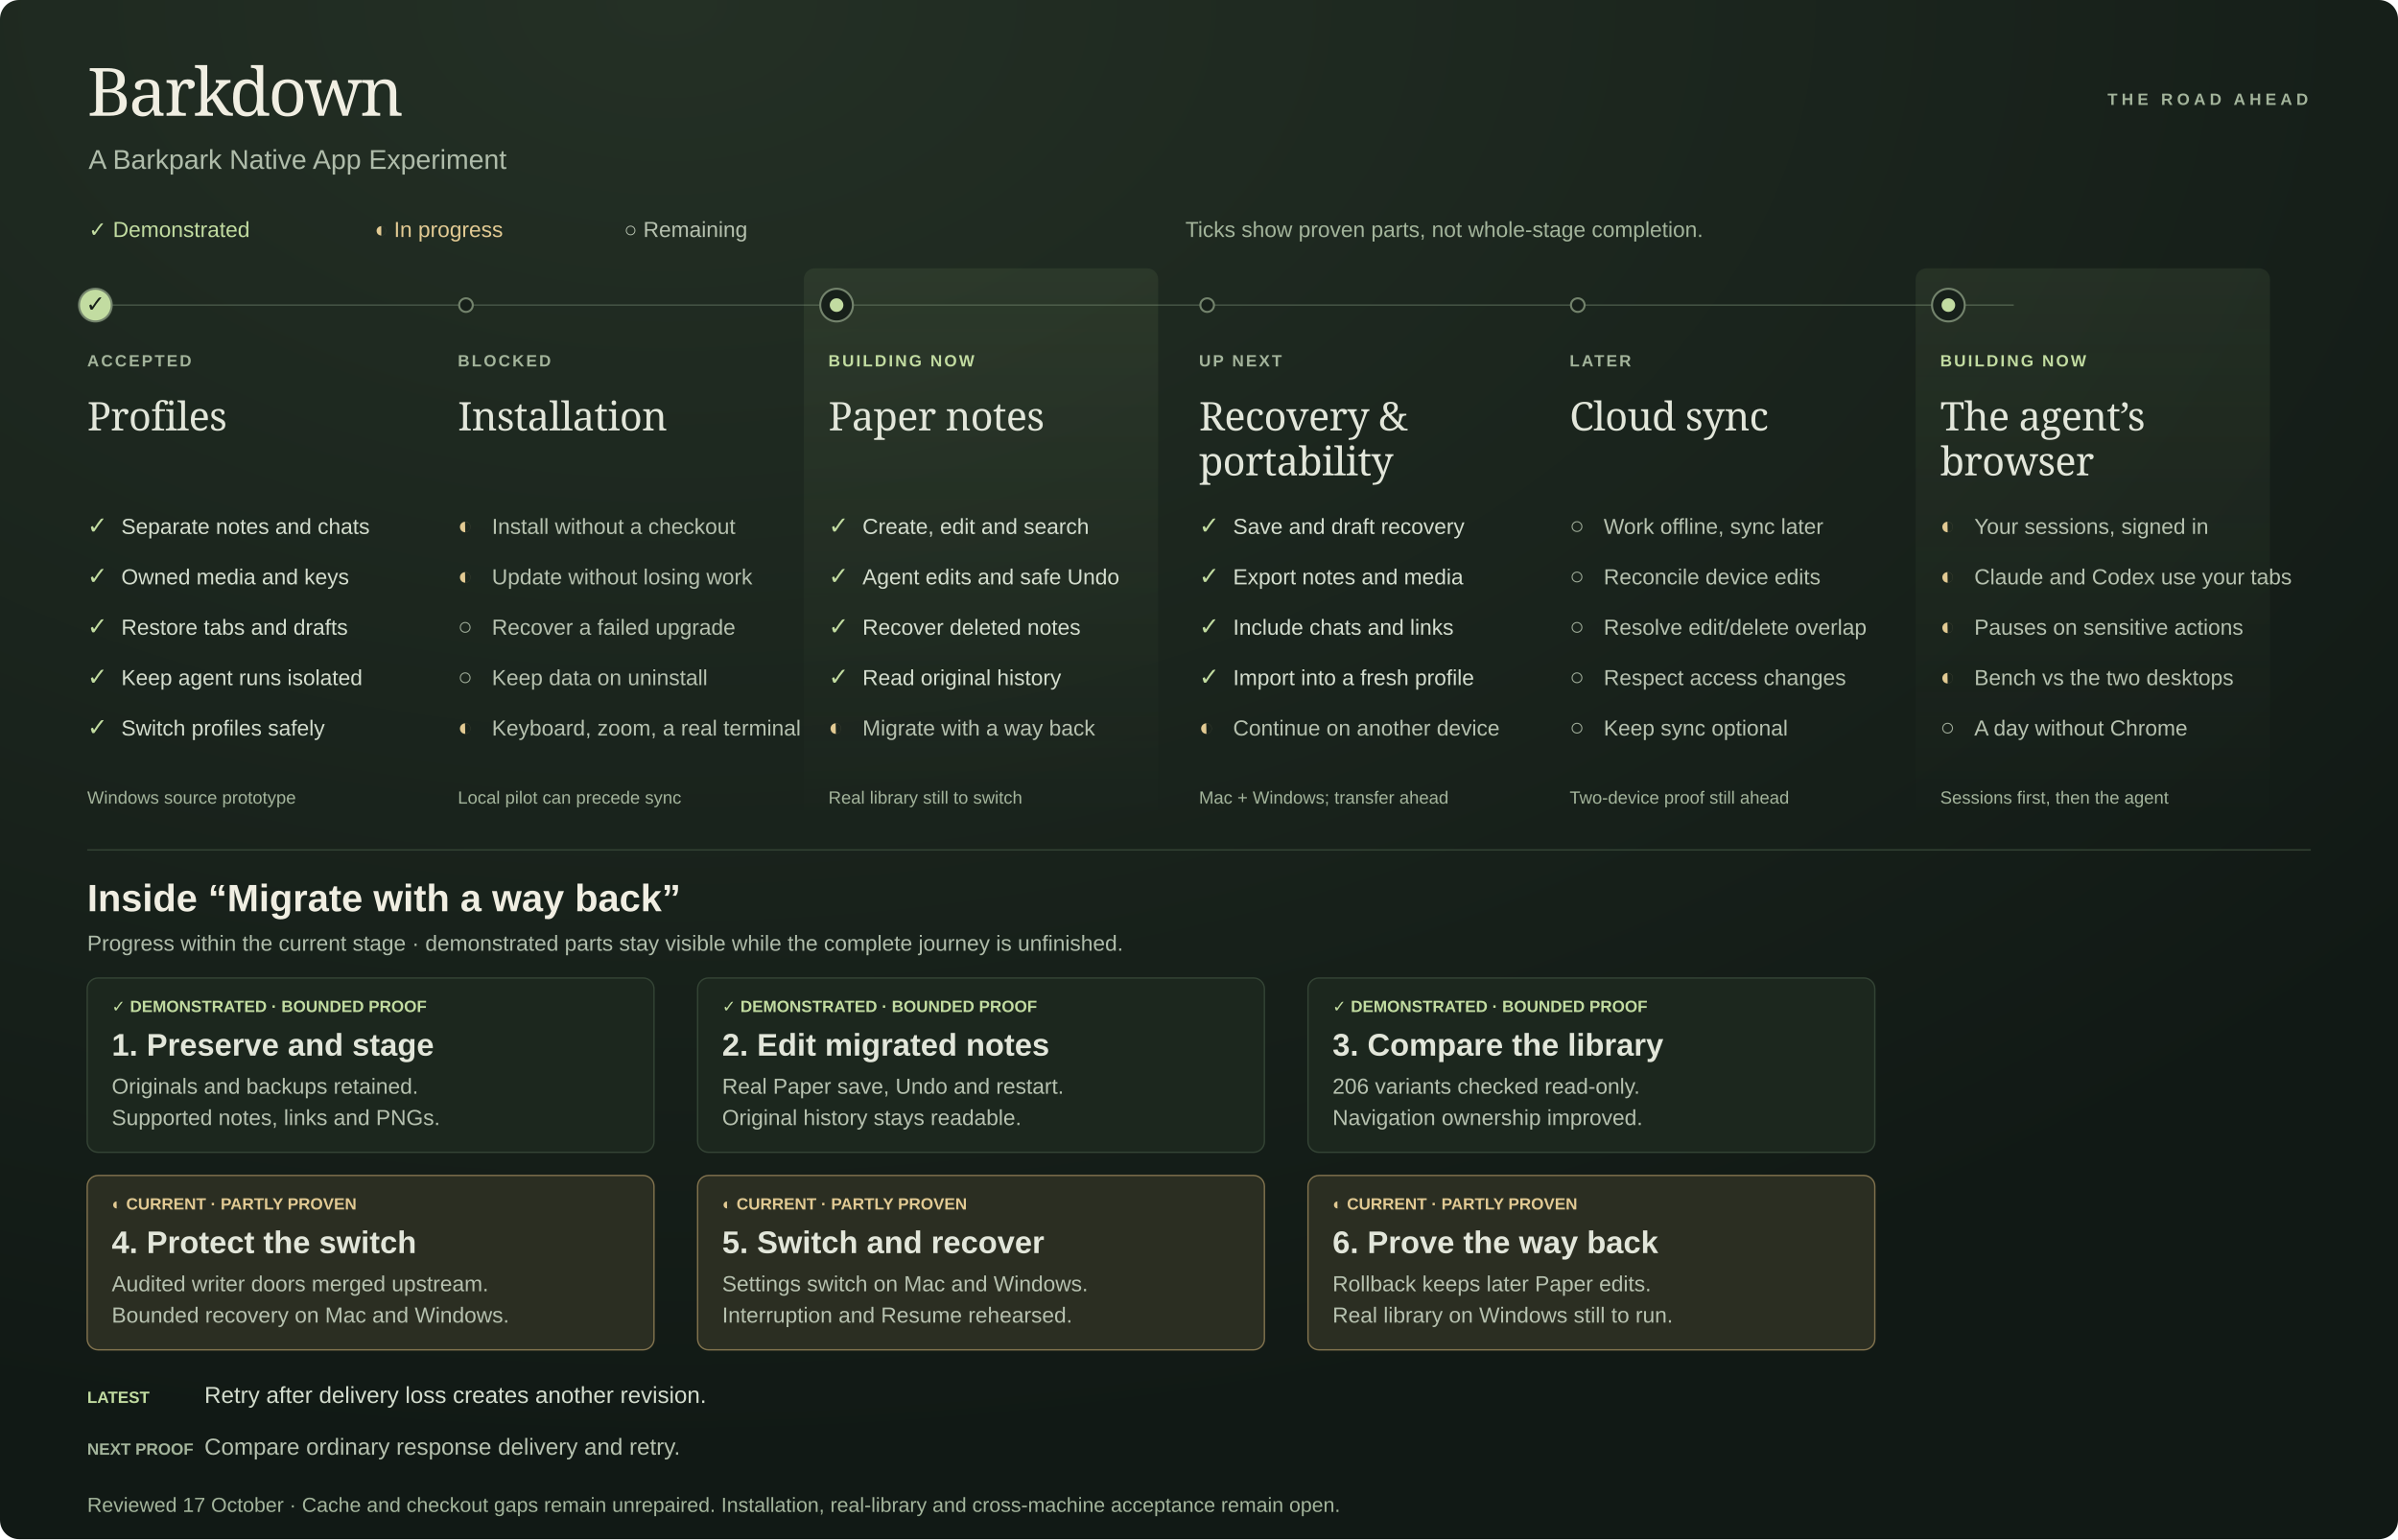
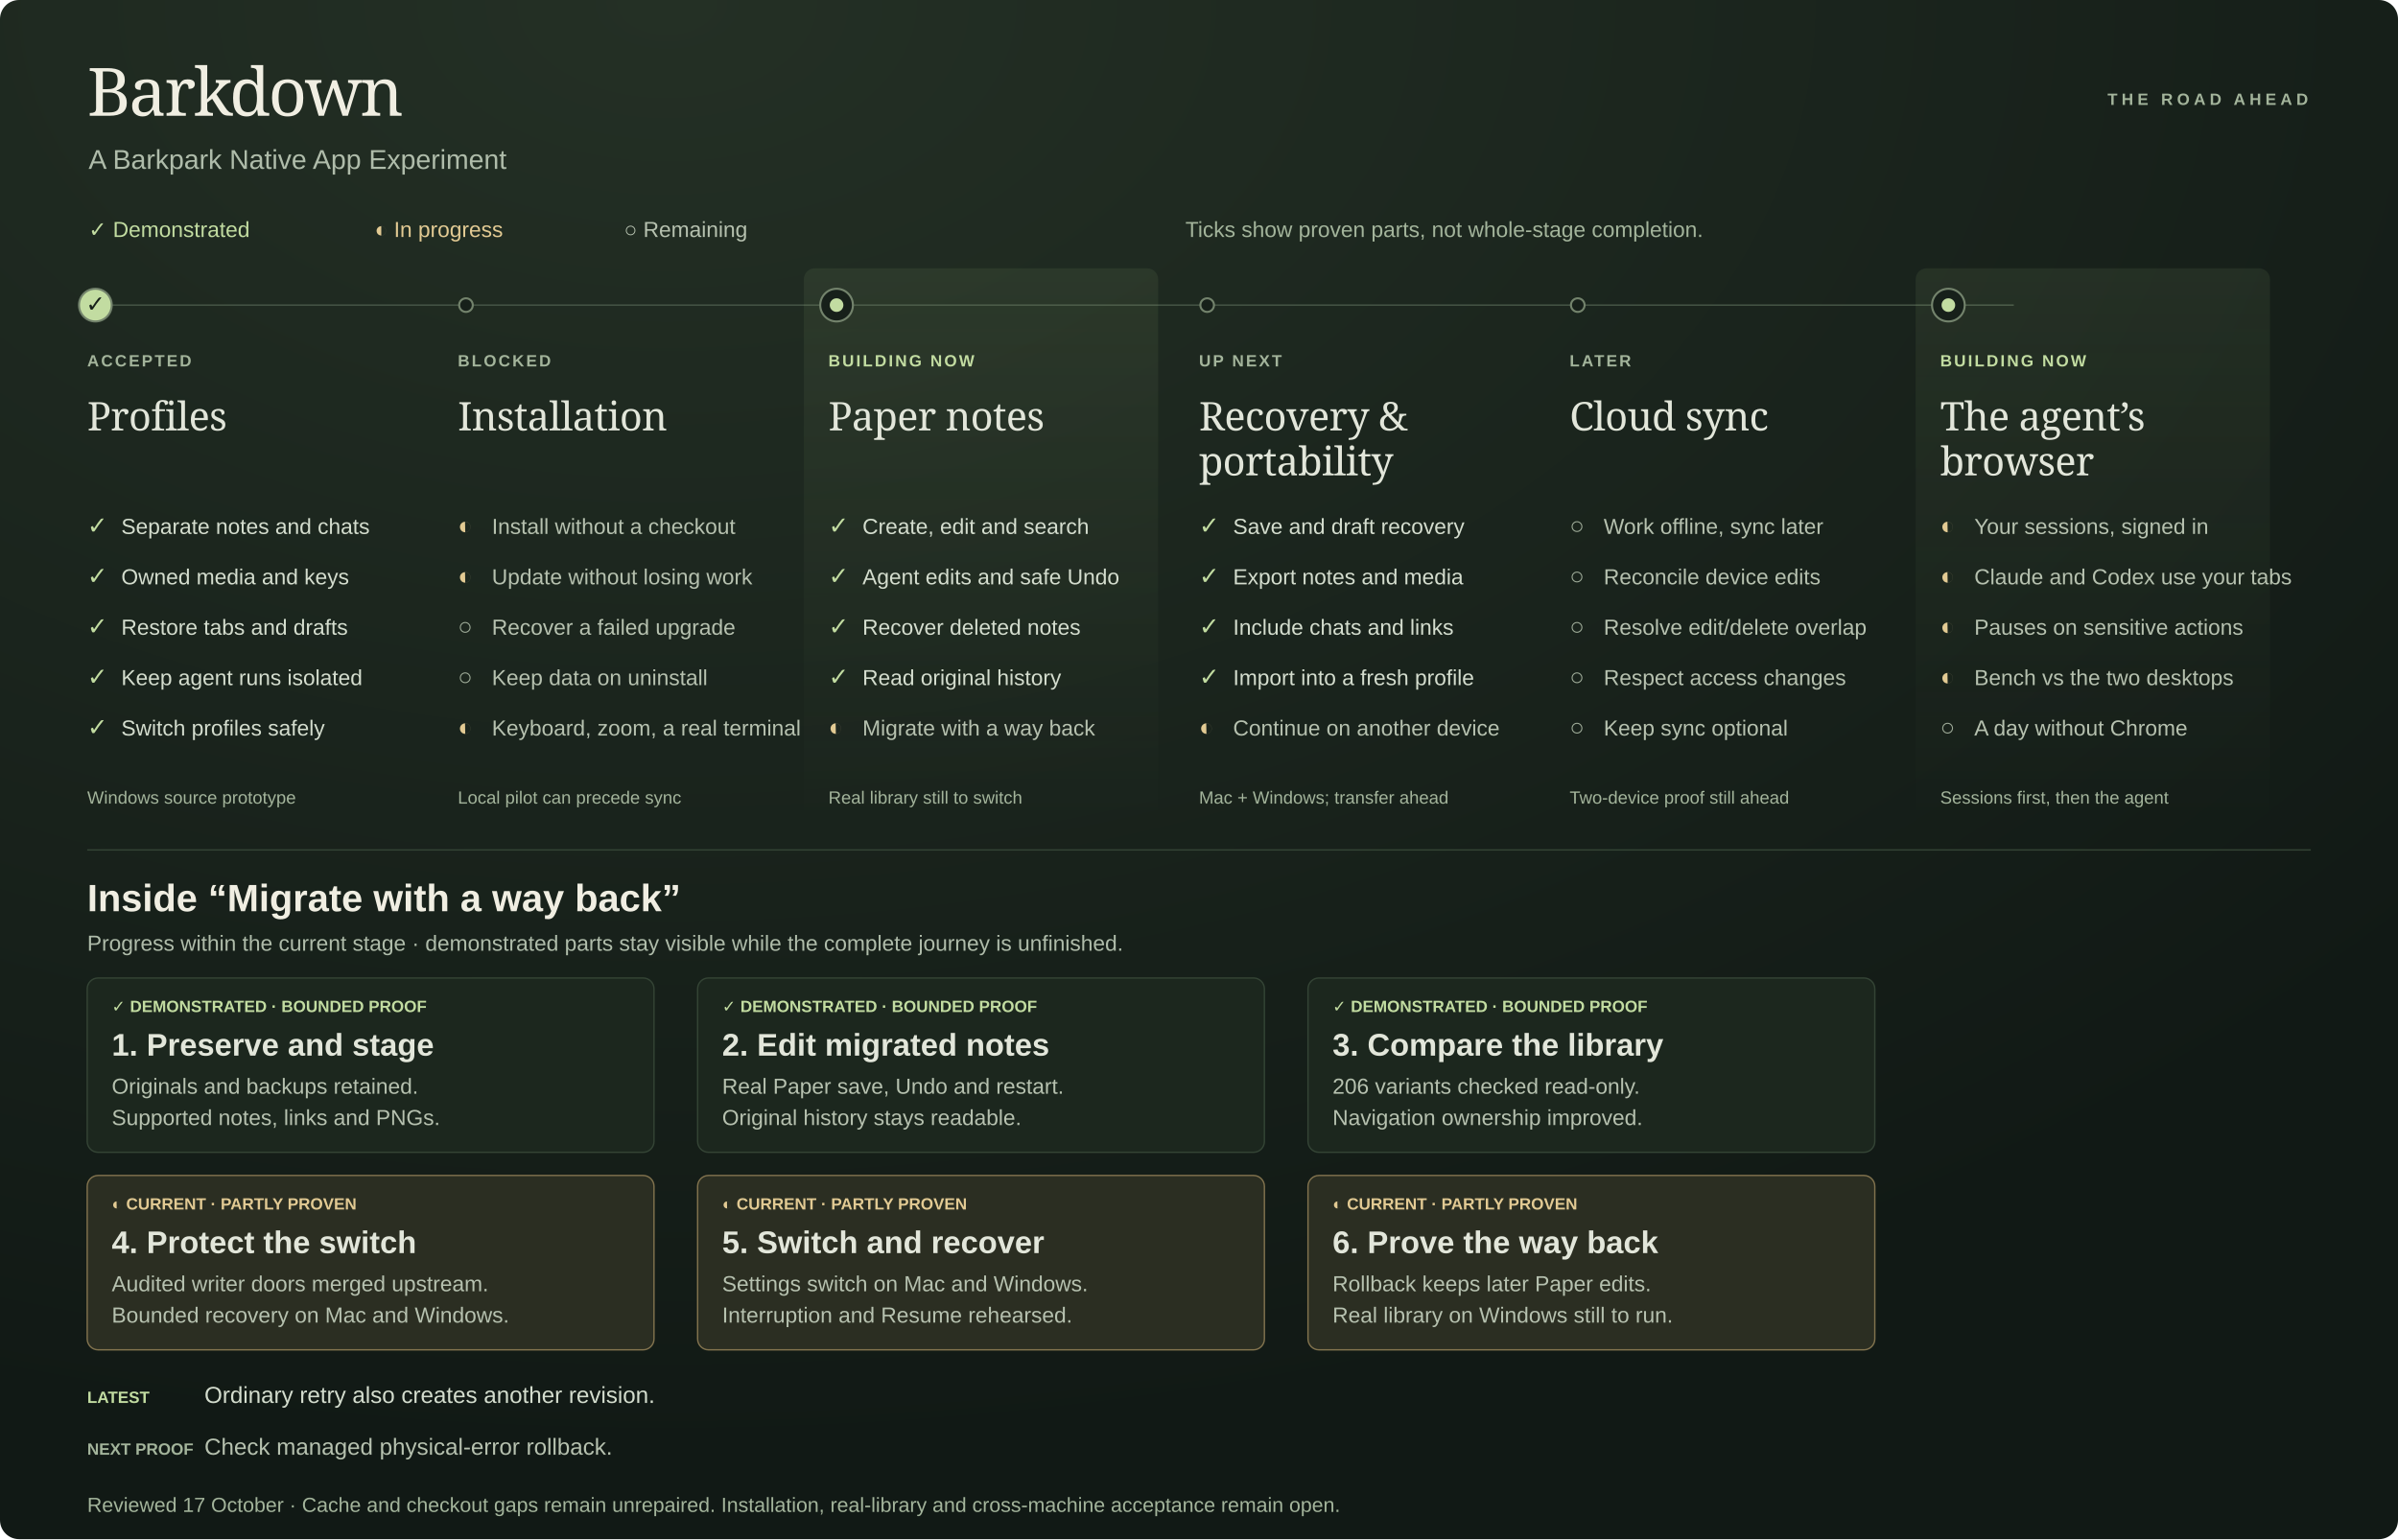
<svg xmlns="http://www.w3.org/2000/svg" width="1760" height="1130" viewBox="0 0 1760 1130" role="img" aria-labelledby="title desc">
  <defs>
    <radialGradient id="background" cx="28%" cy="0%" r="95%">
      <stop stop-color="#243025" />
      <stop offset="1" stop-color="#111915" />
    </radialGradient>
    <linearGradient id="focus" x2="0" y2="1">
      <stop stop-color="#a9c787" stop-opacity=".09" />
      <stop offset="1" stop-color="#a9c787" stop-opacity="0" />
    </linearGradient>
  </defs>
  <g font-family="Segoe UI, Arial, sans-serif">
    <rect width="1760" height="1130" rx="14" fill="url(#background)" />
    <text x="64" y="85" font-family="Georgia, serif" font-size="49" letter-spacing="-1.5" fill="#f0eee2">Barkdown</text>
    <text x="65" y="124" font-size="20" fill="#afbcaa" font-weight="400">A Barkpark Native App Experiment</text>
    <text x="1694" y="77" text-anchor="end" font-size="12" font-weight="600" letter-spacing="3" fill="#a3b49b">THE ROAD AHEAD</text>
    <text x="65" y="174" font-size="16" fill="#c2dca1" font-weight="400">✓  Demonstrated</text>
    <text x="275" y="174" font-size="16" fill="#e2ca93" font-weight="400">◐  In progress</text>
    <text x="458" y="174" font-size="16" fill="#b6c1af" font-weight="400">○  Remaining</text>
    <text x="870" y="174" font-size="16" fill="#a3b49b" font-weight="400">Ticks show proven parts, not whole-stage completion.</text>
    <path d="M70 224H1478" stroke="#475747" stroke-width="1" />
    <g data-phase="P1">
      <circle cx="70" cy="224" r="12" fill="#c2dca1" stroke="#73836c" stroke-width="1.5" />
      <text x="63" y="229" font-size="17" fill="#17201a" font-weight="600">✓</text>
      <text x="64" y="269" font-size="12" letter-spacing="1.5" font-weight="600" fill="#a3b49b">ACCEPTED</text>
      <text x="64" y="316" dy="0" font-family="Georgia, serif" font-size="29" letter-spacing="-.4" fill="#e2e6da">Profiles</text>
      <text x="64" y="392" font-size="18" fill="#c2dca1" font-weight="600">✓</text>
      <text x="89" y="392" font-size="16" fill="#d4ddce" font-weight="400">Separate notes and chats</text>
      <text x="64" y="429" font-size="18" fill="#c2dca1" font-weight="600">✓</text>
      <text x="89" y="429" font-size="16" fill="#d4ddce" font-weight="400">Owned media and keys</text>
      <text x="64" y="466" font-size="18" fill="#c2dca1" font-weight="600">✓</text>
      <text x="89" y="466" font-size="16" fill="#d4ddce" font-weight="400">Restore tabs and drafts</text>
      <text x="64" y="503" font-size="18" fill="#c2dca1" font-weight="600">✓</text>
      <text x="89" y="503" font-size="16" fill="#d4ddce" font-weight="400">Keep agent runs isolated</text>
      <text x="64" y="540" font-size="18" fill="#c2dca1" font-weight="600">✓</text>
      <text x="89" y="540" font-size="16" fill="#d4ddce" font-weight="400">Switch profiles safely</text>
      <text x="64" y="590" font-size="13" fill="#a3b49b" font-weight="400">Windows source prototype</text>
    </g>
    <g data-phase="P5">
      <circle cx="342" cy="224" r="5" fill="#17201a" stroke="#73836c" stroke-width="1.5" />
      <text x="336" y="269" font-size="12" letter-spacing="1.5" font-weight="600" fill="#a3b49b">BLOCKED</text>
      <text x="336" y="316" dy="0" font-family="Georgia, serif" font-size="29" letter-spacing="-.4" fill="#e2e6da">Installation</text>
      <text x="336" y="392" font-size="18" fill="#e2ca93" font-weight="600">◐</text>
      <text x="361" y="392" font-size="16" fill="#b6c1af" font-weight="400">Install without a checkout</text>
      <text x="336" y="429" font-size="18" fill="#e2ca93" font-weight="600">◐</text>
      <text x="361" y="429" font-size="16" fill="#b6c1af" font-weight="400">Update without losing work</text>
      <text x="336" y="466" font-size="18" fill="#9fac99" font-weight="600">○</text>
      <text x="361" y="466" font-size="16" fill="#b6c1af" font-weight="400">Recover a failed upgrade</text>
      <text x="336" y="503" font-size="18" fill="#9fac99" font-weight="600">○</text>
      <text x="361" y="503" font-size="16" fill="#b6c1af" font-weight="400">Keep data on uninstall</text>
      <text x="336" y="540" font-size="18" fill="#e2ca93" font-weight="600">◐</text>
      <text x="361" y="540" font-size="16" fill="#b6c1af" font-weight="400">Keyboard, zoom, a real terminal</text>
      <text x="336" y="590" font-size="13" fill="#a3b49b" font-weight="400">Local pilot can precede sync</text>
    </g>
    <g data-phase="P2">
      <rect x="590" y="197" width="260" height="410" rx="8" fill="url(#focus)" />
      <circle cx="614" cy="224" r="12" fill="#17201a" stroke="#73836c" stroke-width="1.5" />
      <circle cx="614" cy="224" r="5" fill="#c2dca1" />
      <text x="608" y="269" font-size="12" letter-spacing="1.5" font-weight="600" fill="#c2dca1">BUILDING NOW</text>
      <text x="608" y="316" dy="0" font-family="Georgia, serif" font-size="29" letter-spacing="-.4" fill="#e2e6da">Paper notes</text>
      <text x="608" y="392" font-size="18" fill="#c2dca1" font-weight="600">✓</text>
      <text x="633" y="392" font-size="16" fill="#d4ddce" font-weight="400">Create, edit and search</text>
      <text x="608" y="429" font-size="18" fill="#c2dca1" font-weight="600">✓</text>
      <text x="633" y="429" font-size="16" fill="#d4ddce" font-weight="400">Agent edits and safe Undo</text>
      <text x="608" y="466" font-size="18" fill="#c2dca1" font-weight="600">✓</text>
      <text x="633" y="466" font-size="16" fill="#d4ddce" font-weight="400">Recover deleted notes</text>
      <text x="608" y="503" font-size="18" fill="#c2dca1" font-weight="600">✓</text>
      <text x="633" y="503" font-size="16" fill="#d4ddce" font-weight="400">Read original history</text>
      <text x="608" y="540" font-size="18" fill="#e2ca93" font-weight="600">◐</text>
      <text x="633" y="540" font-size="16" fill="#b6c1af" font-weight="400">Migrate with a way back</text>
      <text x="608" y="590" font-size="13" fill="#a3b49b" font-weight="400">Real library still to switch</text>
    </g>
    <g data-phase="P3">
      <circle cx="886" cy="224" r="5" fill="#17201a" stroke="#73836c" stroke-width="1.5" />
      <text x="880" y="269" font-size="12" letter-spacing="1.5" font-weight="600" fill="#a3b49b">UP NEXT</text>
      <text x="880" y="316" dy="0" font-family="Georgia, serif" font-size="29" letter-spacing="-.4" fill="#e2e6da">Recovery &amp;</text>
      <text x="880" y="316" dy="33" font-family="Georgia, serif" font-size="29" letter-spacing="-.4" fill="#e2e6da">portability</text>
      <text x="880" y="392" font-size="18" fill="#c2dca1" font-weight="600">✓</text>
      <text x="905" y="392" font-size="16" fill="#d4ddce" font-weight="400">Save and draft recovery</text>
      <text x="880" y="429" font-size="18" fill="#c2dca1" font-weight="600">✓</text>
      <text x="905" y="429" font-size="16" fill="#d4ddce" font-weight="400">Export notes and media</text>
      <text x="880" y="466" font-size="18" fill="#c2dca1" font-weight="600">✓</text>
      <text x="905" y="466" font-size="16" fill="#d4ddce" font-weight="400">Include chats and links</text>
      <text x="880" y="503" font-size="18" fill="#c2dca1" font-weight="600">✓</text>
      <text x="905" y="503" font-size="16" fill="#d4ddce" font-weight="400">Import into a fresh profile</text>
      <text x="880" y="540" font-size="18" fill="#e2ca93" font-weight="600">◐</text>
      <text x="905" y="540" font-size="16" fill="#b6c1af" font-weight="400">Continue on another device</text>
      <text x="880" y="590" font-size="13" fill="#a3b49b" font-weight="400">Mac + Windows; transfer ahead</text>
    </g>
    <g data-phase="P4">
      <circle cx="1158" cy="224" r="5" fill="#17201a" stroke="#73836c" stroke-width="1.5" />
      <text x="1152" y="269" font-size="12" letter-spacing="1.5" font-weight="600" fill="#a3b49b">LATER</text>
      <text x="1152" y="316" dy="0" font-family="Georgia, serif" font-size="29" letter-spacing="-.4" fill="#e2e6da">Cloud sync</text>
      <text x="1152" y="392" font-size="18" fill="#9fac99" font-weight="600">○</text>
      <text x="1177" y="392" font-size="16" fill="#b6c1af" font-weight="400">Work offline, sync later</text>
      <text x="1152" y="429" font-size="18" fill="#9fac99" font-weight="600">○</text>
      <text x="1177" y="429" font-size="16" fill="#b6c1af" font-weight="400">Reconcile device edits</text>
      <text x="1152" y="466" font-size="18" fill="#9fac99" font-weight="600">○</text>
      <text x="1177" y="466" font-size="16" fill="#b6c1af" font-weight="400">Resolve edit/delete overlap</text>
      <text x="1152" y="503" font-size="18" fill="#9fac99" font-weight="600">○</text>
      <text x="1177" y="503" font-size="16" fill="#b6c1af" font-weight="400">Respect access changes</text>
      <text x="1152" y="540" font-size="18" fill="#9fac99" font-weight="600">○</text>
      <text x="1177" y="540" font-size="16" fill="#b6c1af" font-weight="400">Keep sync optional</text>
      <text x="1152" y="590" font-size="13" fill="#a3b49b" font-weight="400">Two-device proof still ahead</text>
    </g>
    <g data-phase="P6">
      <rect x="1406" y="197" width="260" height="410" rx="8" fill="url(#focus)" />
      <circle cx="1430" cy="224" r="12" fill="#17201a" stroke="#73836c" stroke-width="1.5" />
      <circle cx="1430" cy="224" r="5" fill="#c2dca1" />
      <text x="1424" y="269" font-size="12" letter-spacing="1.5" font-weight="600" fill="#c2dca1">BUILDING NOW</text>
      <text x="1424" y="316" dy="0" font-family="Georgia, serif" font-size="29" letter-spacing="-.4" fill="#e2e6da">The agent’s</text>
      <text x="1424" y="316" dy="33" font-family="Georgia, serif" font-size="29" letter-spacing="-.4" fill="#e2e6da">browser</text>
      <text x="1424" y="392" font-size="18" fill="#e2ca93" font-weight="600">◐</text>
      <text x="1449" y="392" font-size="16" fill="#b6c1af" font-weight="400">Your sessions, signed in</text>
      <text x="1424" y="429" font-size="18" fill="#e2ca93" font-weight="600">◐</text>
      <text x="1449" y="429" font-size="16" fill="#b6c1af" font-weight="400">Claude and Codex use your tabs</text>
      <text x="1424" y="466" font-size="18" fill="#e2ca93" font-weight="600">◐</text>
      <text x="1449" y="466" font-size="16" fill="#b6c1af" font-weight="400">Pauses on sensitive actions</text>
      <text x="1424" y="503" font-size="18" fill="#e2ca93" font-weight="600">◐</text>
      <text x="1449" y="503" font-size="16" fill="#b6c1af" font-weight="400">Bench vs the two desktops</text>
      <text x="1424" y="540" font-size="18" fill="#9fac99" font-weight="600">○</text>
      <text x="1449" y="540" font-size="16" fill="#b6c1af" font-weight="400">A day without Chrome</text>
      <text x="1424" y="590" font-size="13" fill="#a3b49b" font-weight="400">Sessions first, then the agent</text>
    </g>
    <path d="M64 624H1696" stroke="#344435" />
    <text x="64" y="669" font-size="28" fill="#f0eee2" font-weight="600">Inside “Migrate with a way back”</text>
    <text x="64" y="698" font-size="16" fill="#afbcaa" font-weight="400">Progress within the current stage · demonstrated parts stay visible while the complete journey is unfinished.</text>
    <g data-migration-step="1">
      <rect x="64" y="718" width="416" height="128" rx="8" fill="#1c271e" stroke="#344435" />
      <text x="82" y="743" font-size="12" fill="#c2dca1" font-weight="600">✓  DEMONSTRATED · BOUNDED PROOF</text>
      <text x="82" y="775" font-size="23" fill="#e2e6da" font-weight="600">1. Preserve and stage</text>
      <text x="82" y="803" font-size="16" fill="#b6c1af" font-weight="400">Originals and backups retained.</text>
      <text x="82" y="826" font-size="16" fill="#b6c1af" font-weight="400">Supported notes, links and PNGs.</text>
    </g>
    <g data-migration-step="2">
      <rect x="512" y="718" width="416" height="128" rx="8" fill="#1c271e" stroke="#344435" />
      <text x="530" y="743" font-size="12" fill="#c2dca1" font-weight="600">✓  DEMONSTRATED · BOUNDED PROOF</text>
      <text x="530" y="775" font-size="23" fill="#e2e6da" font-weight="600">2. Edit migrated notes</text>
      <text x="530" y="803" font-size="16" fill="#b6c1af" font-weight="400">Real Paper save, Undo and restart.</text>
      <text x="530" y="826" font-size="16" fill="#b6c1af" font-weight="400">Original history stays readable.</text>
    </g>
    <g data-migration-step="3">
      <rect x="960" y="718" width="416" height="128" rx="8" fill="#1c271e" stroke="#344435" />
      <text x="978" y="743" font-size="12" fill="#c2dca1" font-weight="600">✓  DEMONSTRATED · BOUNDED PROOF</text>
      <text x="978" y="775" font-size="23" fill="#e2e6da" font-weight="600">3. Compare the library</text>
      <text x="978" y="803" font-size="16" fill="#b6c1af" font-weight="400">206 variants checked read-only.</text>
      <text x="978" y="826" font-size="16" fill="#b6c1af" font-weight="400">Navigation ownership improved.</text>
    </g>
    <g data-migration-step="4">
      <rect x="64" y="863" width="416" height="128" rx="8" fill="#2b2e22" stroke="#82734e" />
      <text x="82" y="888" font-size="12" fill="#e2ca93" font-weight="600">◐  CURRENT · PARTLY PROVEN</text>
      <text x="82" y="920" font-size="23" fill="#e2e6da" font-weight="600">4. Protect the switch</text>
      <text x="82" y="948" font-size="16" fill="#b6c1af" font-weight="400">Audited writer doors merged upstream.</text>
      <text x="82" y="971" font-size="16" fill="#b6c1af" font-weight="400">Bounded recovery on Mac and Windows.</text>
    </g>
    <g data-migration-step="5">
      <rect x="512" y="863" width="416" height="128" rx="8" fill="#2b2e22" stroke="#82734e" />
      <text x="530" y="888" font-size="12" fill="#e2ca93" font-weight="600">◐  CURRENT · PARTLY PROVEN</text>
      <text x="530" y="920" font-size="23" fill="#e2e6da" font-weight="600">5. Switch and recover</text>
      <text x="530" y="948" font-size="16" fill="#b6c1af" font-weight="400">Settings switch on Mac and Windows.</text>
      <text x="530" y="971" font-size="16" fill="#b6c1af" font-weight="400">Interruption and Resume rehearsed.</text>
    </g>
    <g data-migration-step="6">
      <rect x="960" y="863" width="416" height="128" rx="8" fill="#2b2e22" stroke="#82734e" />
      <text x="978" y="888" font-size="12" fill="#e2ca93" font-weight="600">◐  CURRENT · PARTLY PROVEN</text>
      <text x="978" y="920" font-size="23" fill="#e2e6da" font-weight="600">6. Prove the way back</text>
      <text x="978" y="948" font-size="16" fill="#b6c1af" font-weight="400">Rollback keeps later Paper edits.</text>
      <text x="978" y="971" font-size="16" fill="#b6c1af" font-weight="400">Real library on Windows still to run.</text>
    </g>
    <text x="64" y="1030" font-size="12" fill="#c2dca1" font-weight="600">LATEST</text>
-     <text x="150" y="1030" font-size="17" fill="#d4ddce" font-weight="400">Retry after delivery loss creates another revision.</text>
+     <text x="150" y="1030" font-size="17" fill="#d4ddce" font-weight="400">Ordinary retry also creates another revision.</text>
    <text x="64" y="1068" font-size="12" fill="#a3b49b" font-weight="600">NEXT PROOF</text>
-     <text x="150" y="1068" font-size="17" fill="#b6c1af" font-weight="400">Compare ordinary response delivery and retry.</text>
+     <text x="150" y="1068" font-size="17" fill="#b6c1af" font-weight="400">Check managed physical-error rollback.</text>
    <text x="64" y="1110" font-size="15" fill="#a3b49b" font-weight="400">Reviewed 17 October · Cache and checkout gaps remain unrepaired. Installation, real-library and cross-machine acceptance remain open.</text>
  </g>
</svg>
